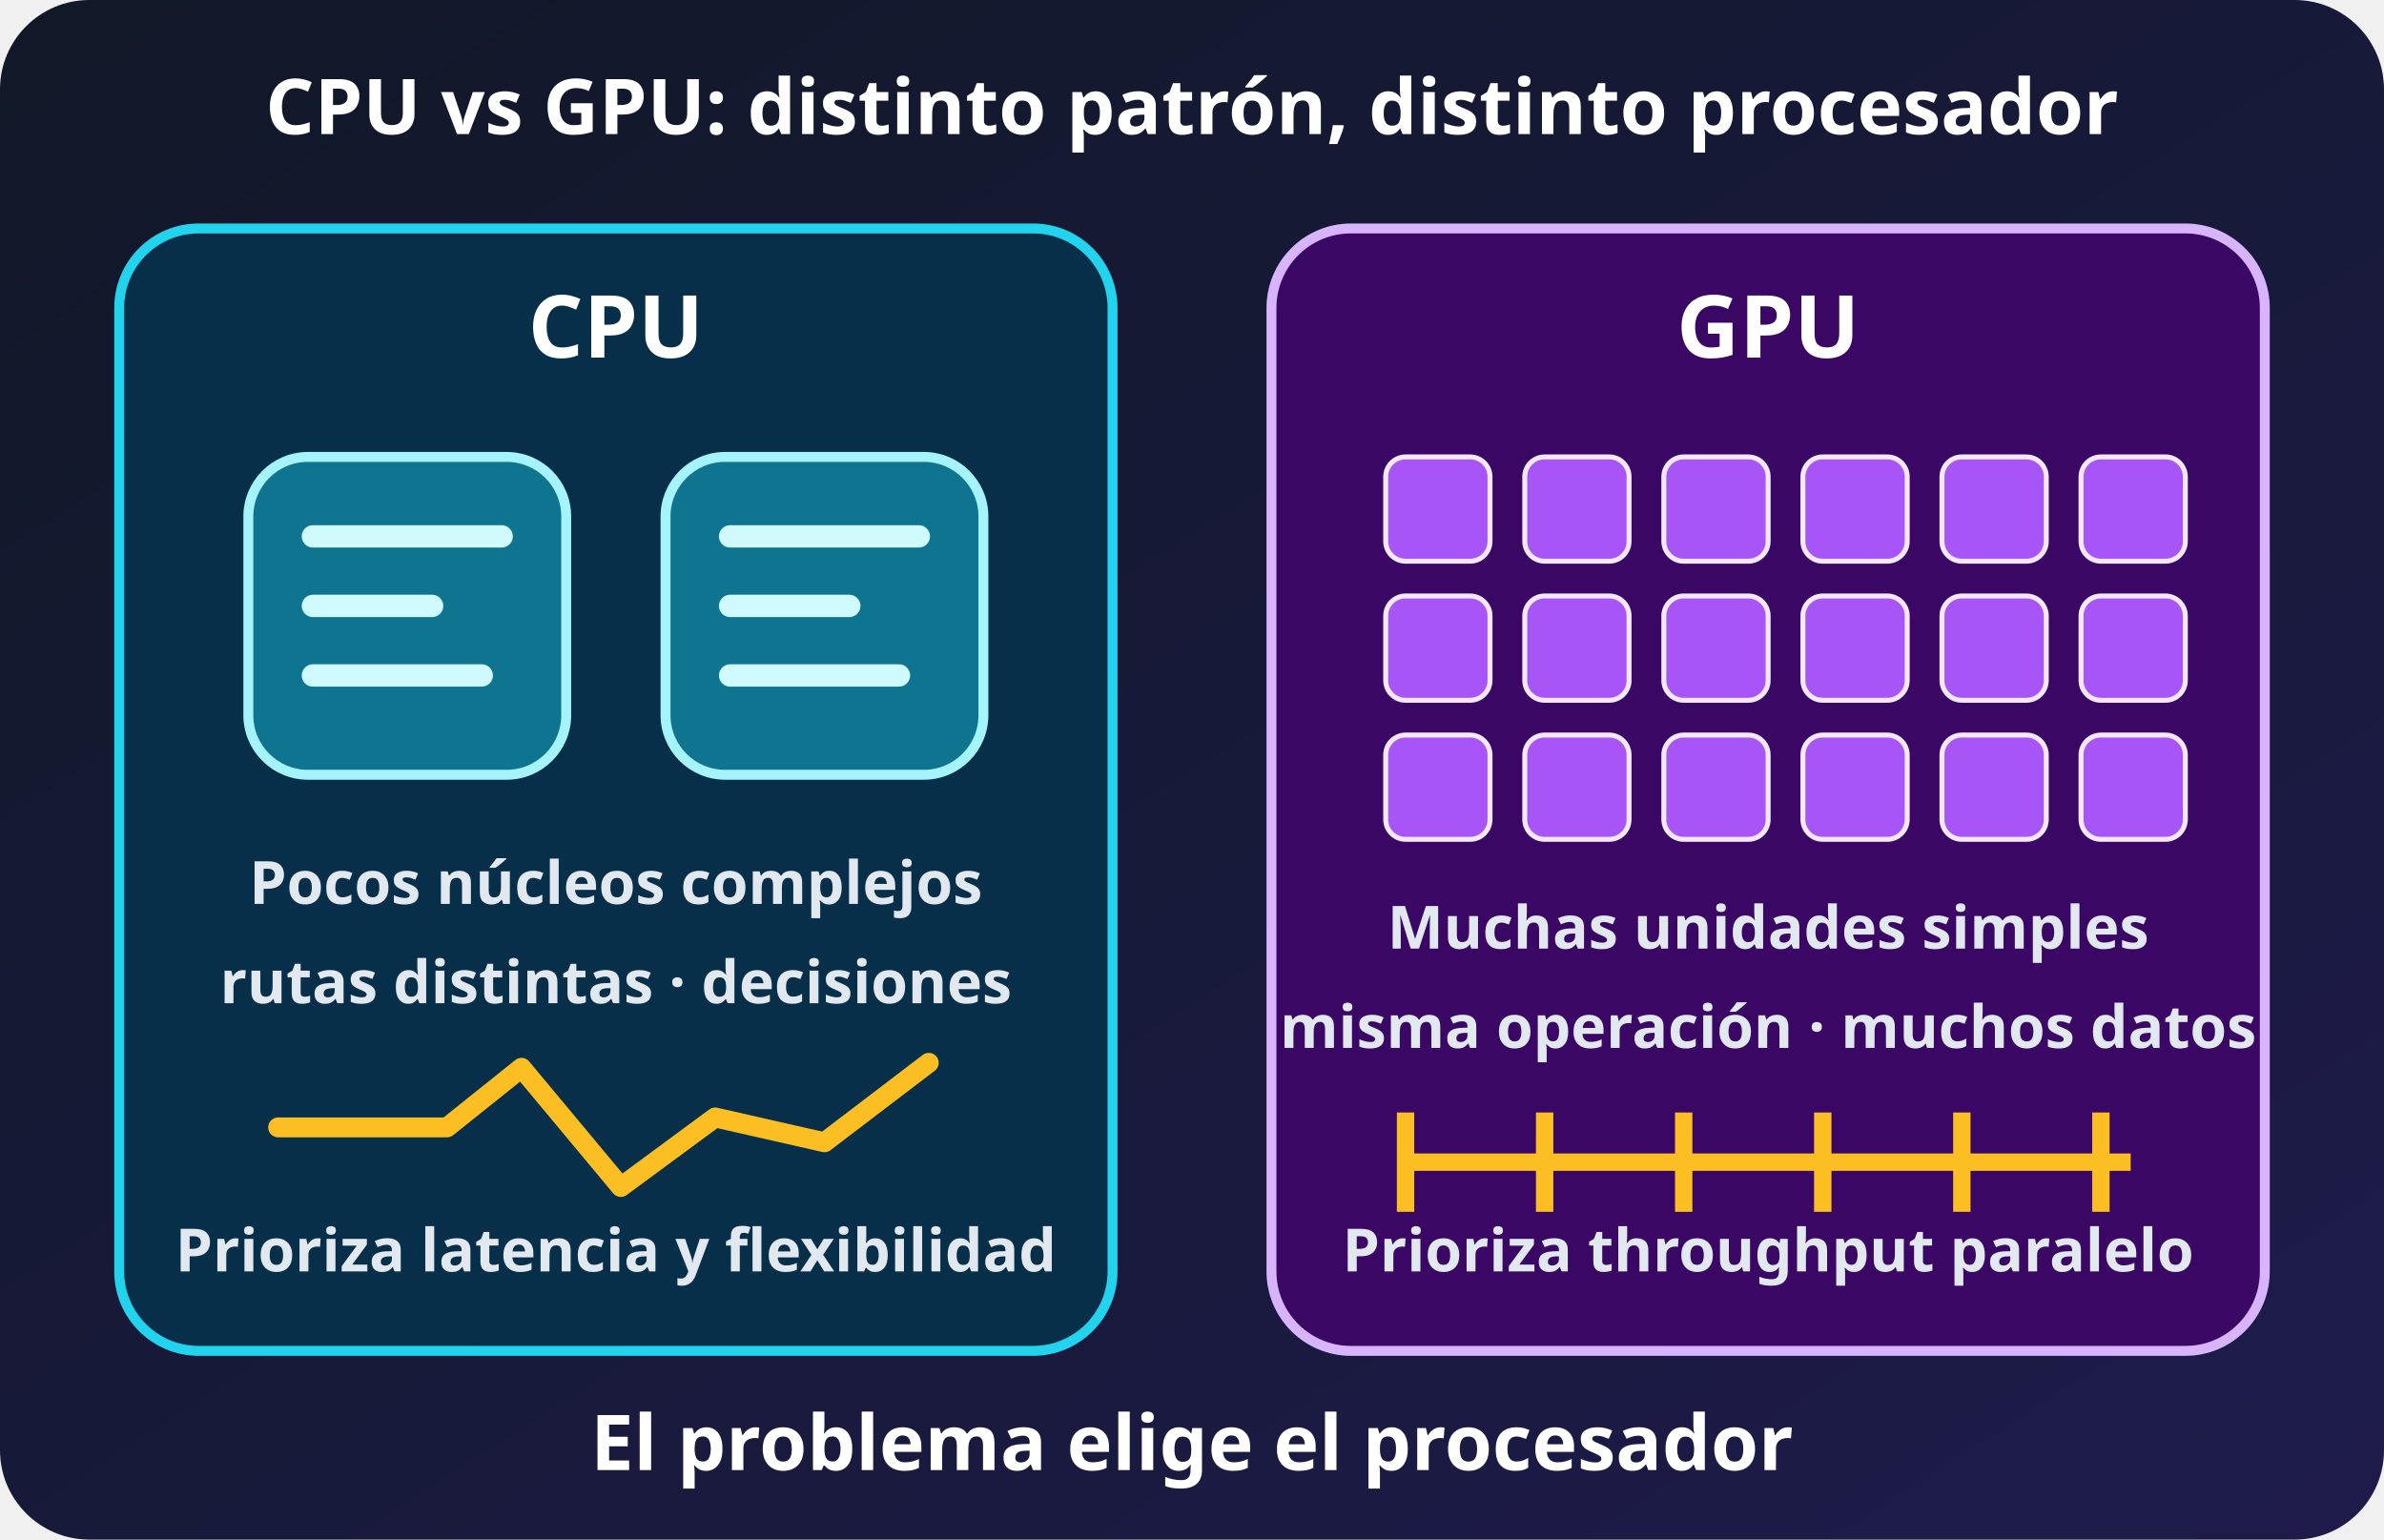
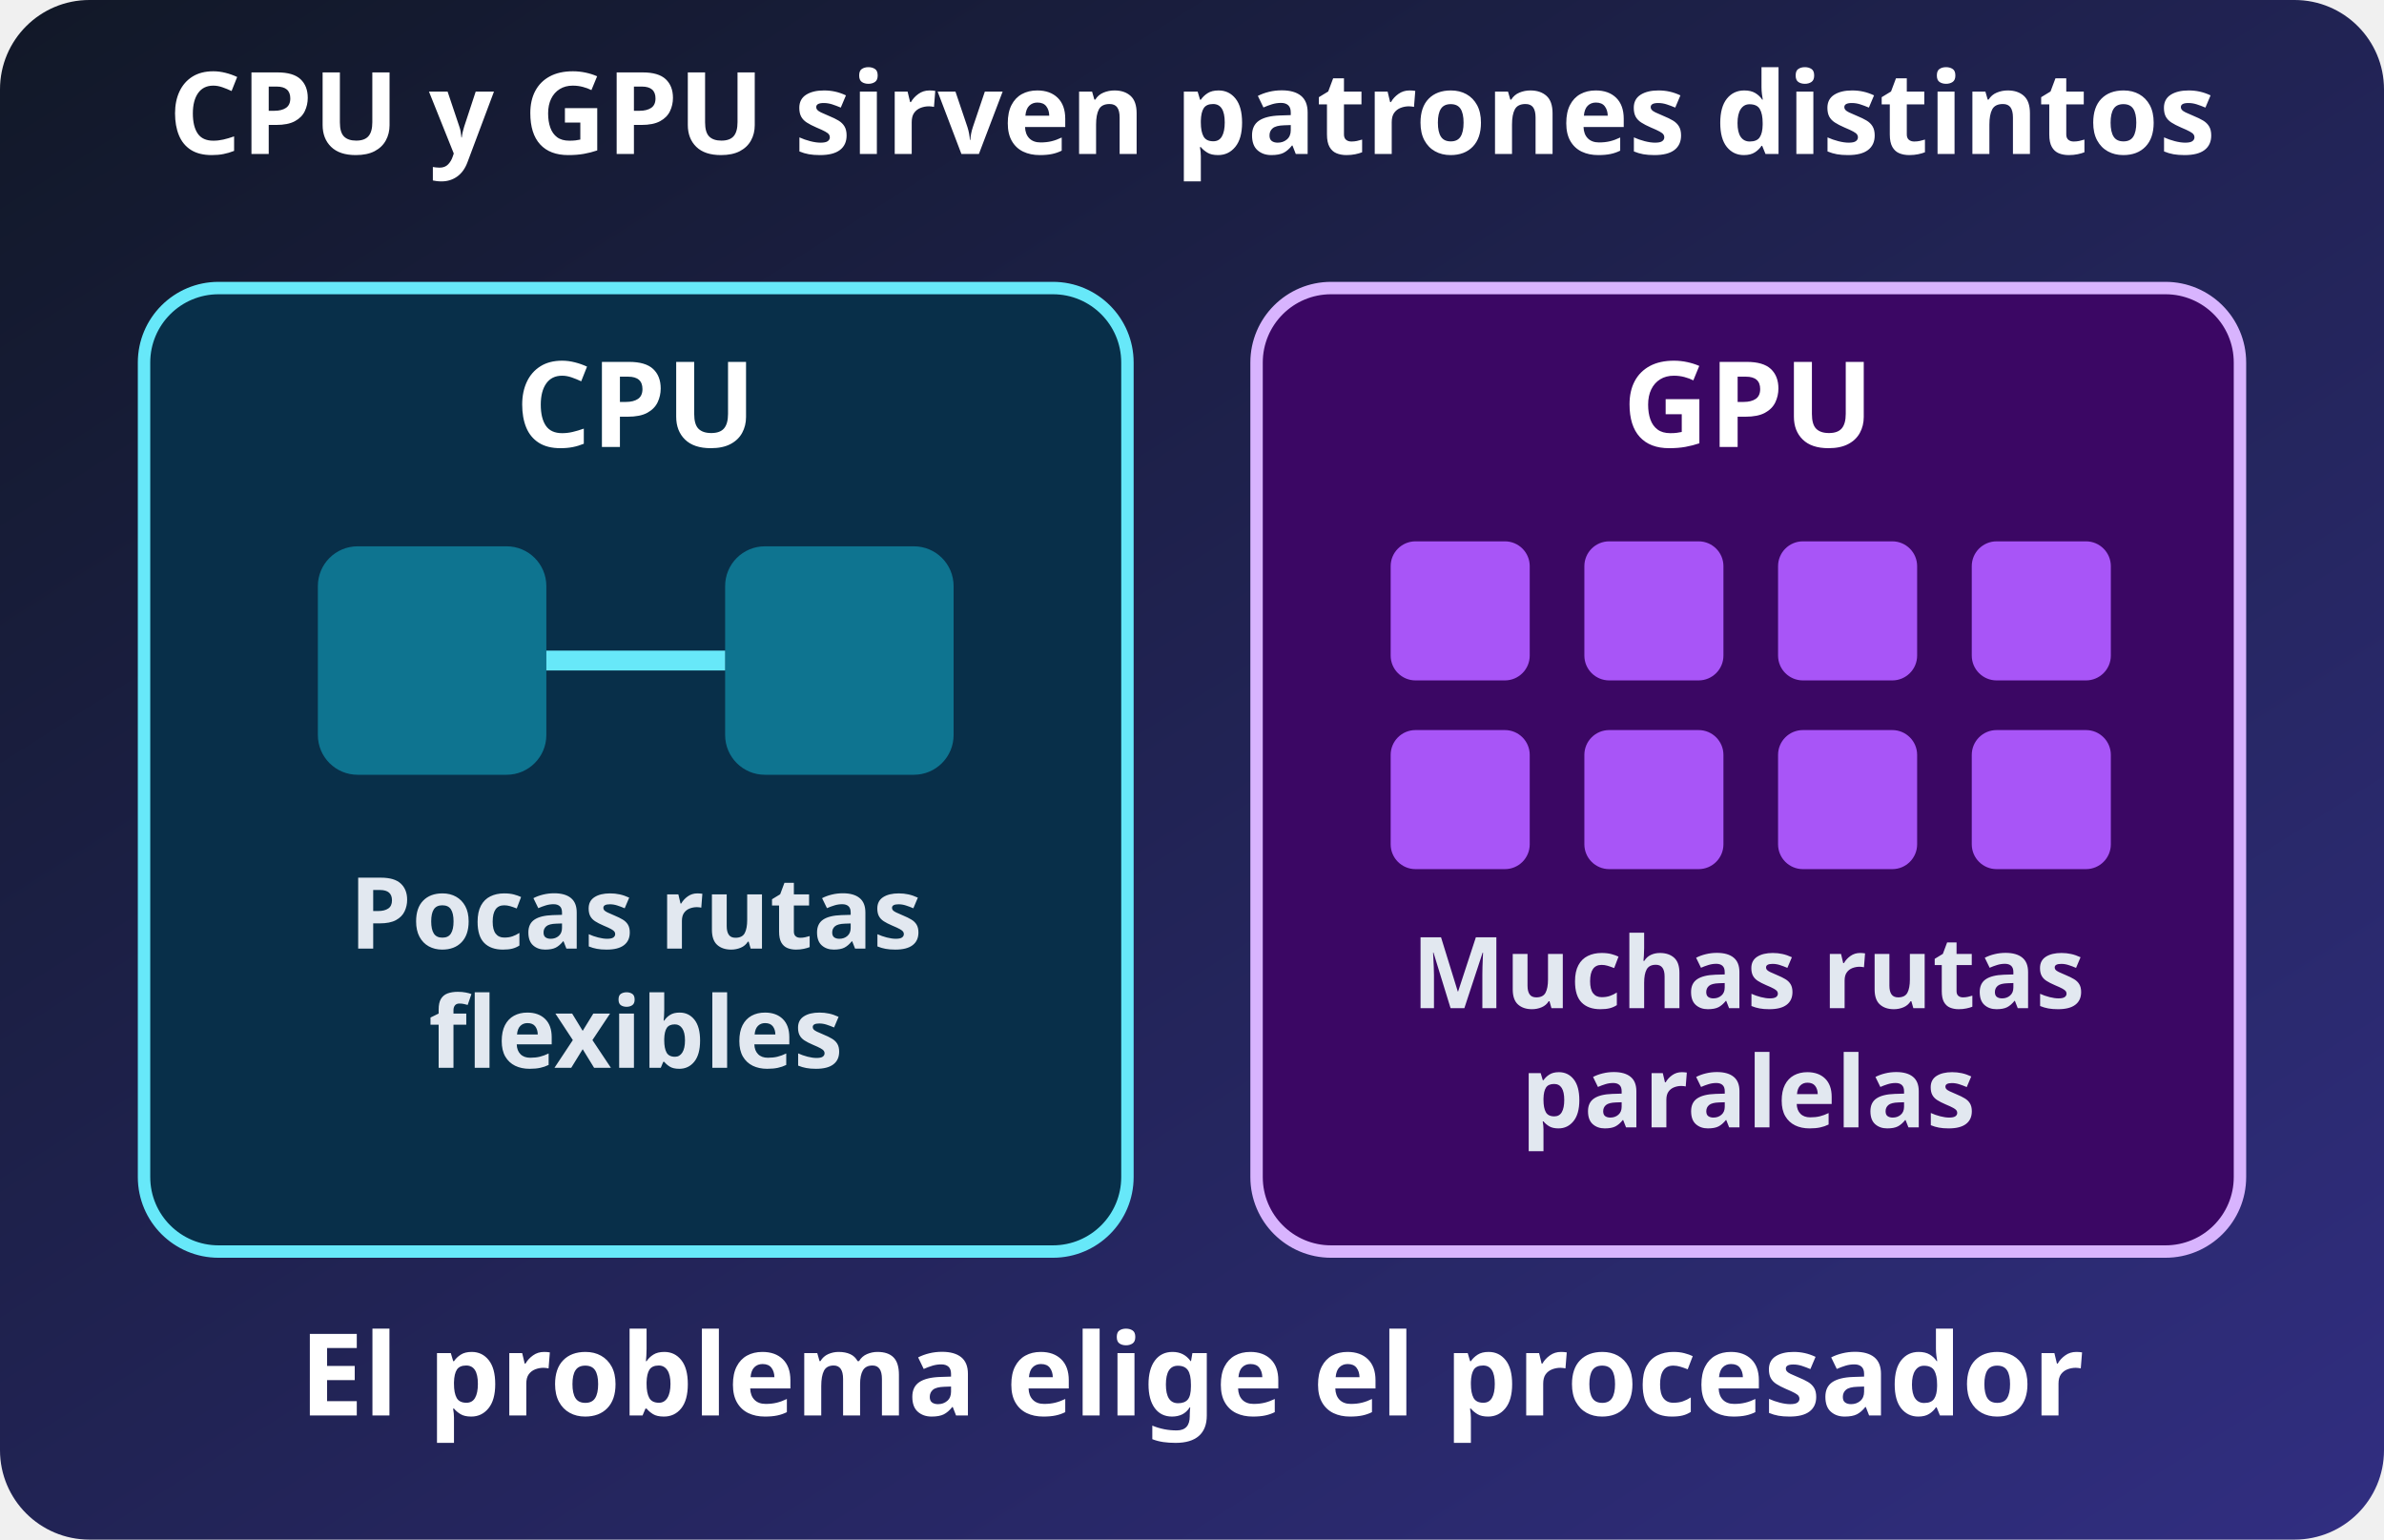
<svg xmlns="http://www.w3.org/2000/svg" viewBox="0 0 960 620" role="img" aria-labelledby="cvg-title cvg-desc" preserveAspectRatio="xMidYMid meet">
  <defs>
-     <linearGradient id="cvg-bg" x1="0" y1="0" x2="1" y2="1">
+     <linearGradient id="bg" x1="0" y1="0" x2="1" y2="1">
      <stop stop-color="#111827" />
-       <stop offset="1" stop-color="#1e1b4b" />
+       <stop offset="1" stop-color="#312e81" />
    </linearGradient>
  </defs>
-   <style>.head{font:700 31px system-ui,sans-serif;fill:#fff;text-anchor:middle}.title{font:800 35px system-ui,sans-serif;fill:#fff;text-anchor:middle}.label{font:600 24px system-ui,sans-serif;fill:#e2e8f0;text-anchor:middle}.core{stroke-width:4}</style>
-   <rect width="960" height="620" rx="36" fill="url(#cvg-bg)" />
-   <text x="480" y="54" class="head">CPU vs GPU: distinto patrón, distinto procesador</text>
-   <rect x="48" y="92" width="400" height="452" rx="32" fill="#082f49" stroke="#22d3ee" stroke-width="4" />
-   <text x="248" y="144" class="title">CPU</text>
-   <g>
-     <rect x="100" y="184" width="128" height="128" rx="24" fill="#0e7490" stroke="#a5f3fc" class="core" />
-     <path d="M126 216h76M126 244h48M126 272h68" stroke="#cffafe" stroke-width="9" stroke-linecap="round" />
-     <rect x="268" y="184" width="128" height="128" rx="24" fill="#0e7490" stroke="#a5f3fc" class="core" />
-     <path d="M294 216h76M294 244h48M294 272h68" stroke="#cffafe" stroke-width="9" stroke-linecap="round" />
+   <style>.head{font:700 46px system-ui,sans-serif;fill:#fff;text-anchor:middle}.title{font:800 48px system-ui,sans-serif;fill:#fff;text-anchor:middle}.label{font:700 40px system-ui,sans-serif;fill:#e2e8f0;text-anchor:middle}.core{stroke-width:5}</style>
+   <rect width="960" height="620" rx="36" fill="url(#bg)" />
+   <text x="480" y="62" class="head">CPU y GPU sirven patrones distintos</text>
+   <rect x="58" y="116" width="396" height="388" rx="30" fill="#082f49" stroke="#67e8f9" class="core" />
+   <text x="256" y="180" class="title">CPU</text>
+   <rect x="128" y="220" width="92" height="92" rx="16" fill="#0e7490" />
+   <rect x="292" y="220" width="92" height="92" rx="16" fill="#0e7490" />
+   <path d="M220 266H292" stroke="#67e8f9" stroke-width="8" />
+   <text x="256" y="382" class="label">Pocas rutas</text>
+   <text x="256" y="430" class="label">flexibles</text>
+   <rect x="506" y="116" width="396" height="388" rx="30" fill="#3b0764" stroke="#d8b4fe" class="core" />
+   <text x="704" y="180" class="title">GPU</text>
+   <g fill="#a855f7">
+     <rect x="560" y="218" width="56" height="56" rx="10" />
+     <rect x="638" y="218" width="56" height="56" rx="10" />
+     <rect x="716" y="218" width="56" height="56" rx="10" />
+     <rect x="794" y="218" width="56" height="56" rx="10" />
+     <rect x="560" y="294" width="56" height="56" rx="10" />
+     <rect x="638" y="294" width="56" height="56" rx="10" />
+     <rect x="716" y="294" width="56" height="56" rx="10" />
+     <rect x="794" y="294" width="56" height="56" rx="10" />
  </g>
-   <text x="248" y="364" class="label">Pocos núcleos complejos</text>
-   <text x="248" y="404" class="label">rutas distintas · decisiones</text>
-   <path d="M112 454h68l30-24 40 48 38-28 44 10 42-32" fill="none" stroke="#fbbf24" stroke-width="8" stroke-linecap="round" stroke-linejoin="round" />
-   <text x="248" y="512" class="label">Prioriza latencia y flexibilidad</text>
-   <rect x="512" y="92" width="400" height="452" rx="32" fill="#3b0764" stroke="#d8b4fe" stroke-width="4" />
-   <text x="712" y="144" class="title">GPU</text>
-   <g fill="#a855f7" stroke="#f3e8ff" stroke-width="2">
-     <rect x="558" y="184" width="42" height="42" rx="8" />
-     <rect x="614" y="184" width="42" height="42" rx="8" />
-     <rect x="670" y="184" width="42" height="42" rx="8" />
-     <rect x="726" y="184" width="42" height="42" rx="8" />
-     <rect x="782" y="184" width="42" height="42" rx="8" />
-     <rect x="838" y="184" width="42" height="42" rx="8" />
-     <rect x="558" y="240" width="42" height="42" rx="8" />
-     <rect x="614" y="240" width="42" height="42" rx="8" />
-     <rect x="670" y="240" width="42" height="42" rx="8" />
-     <rect x="726" y="240" width="42" height="42" rx="8" />
-     <rect x="782" y="240" width="42" height="42" rx="8" />
-     <rect x="838" y="240" width="42" height="42" rx="8" />
-     <rect x="558" y="296" width="42" height="42" rx="8" />
-     <rect x="614" y="296" width="42" height="42" rx="8" />
-     <rect x="670" y="296" width="42" height="42" rx="8" />
-     <rect x="726" y="296" width="42" height="42" rx="8" />
-     <rect x="782" y="296" width="42" height="42" rx="8" />
-     <rect x="838" y="296" width="42" height="42" rx="8" />
-   </g>
-   <text x="712" y="382" class="label">Muchas unidades simples</text>
-   <text x="712" y="422" class="label">misma operación · muchos datos</text>
-   <g stroke="#fbbf24" stroke-width="7">
-     <path d="M566 468h292" />
-     <path d="M566 448v40M622 448v40M678 448v40M734 448v40M790 448v40M846 448v40" />
-   </g>
-   <text x="712" y="512" class="label">Prioriza throughput paralelo</text>
-   <text x="480" y="592" class="head">El problema elige el procesador</text>
+   <text x="704" y="406" class="label">Muchas rutas</text>
+   <text x="704" y="454" class="label">paralelas</text>
+   <text x="480" y="570" class="head">El problema elige el procesador</text>
</svg>
